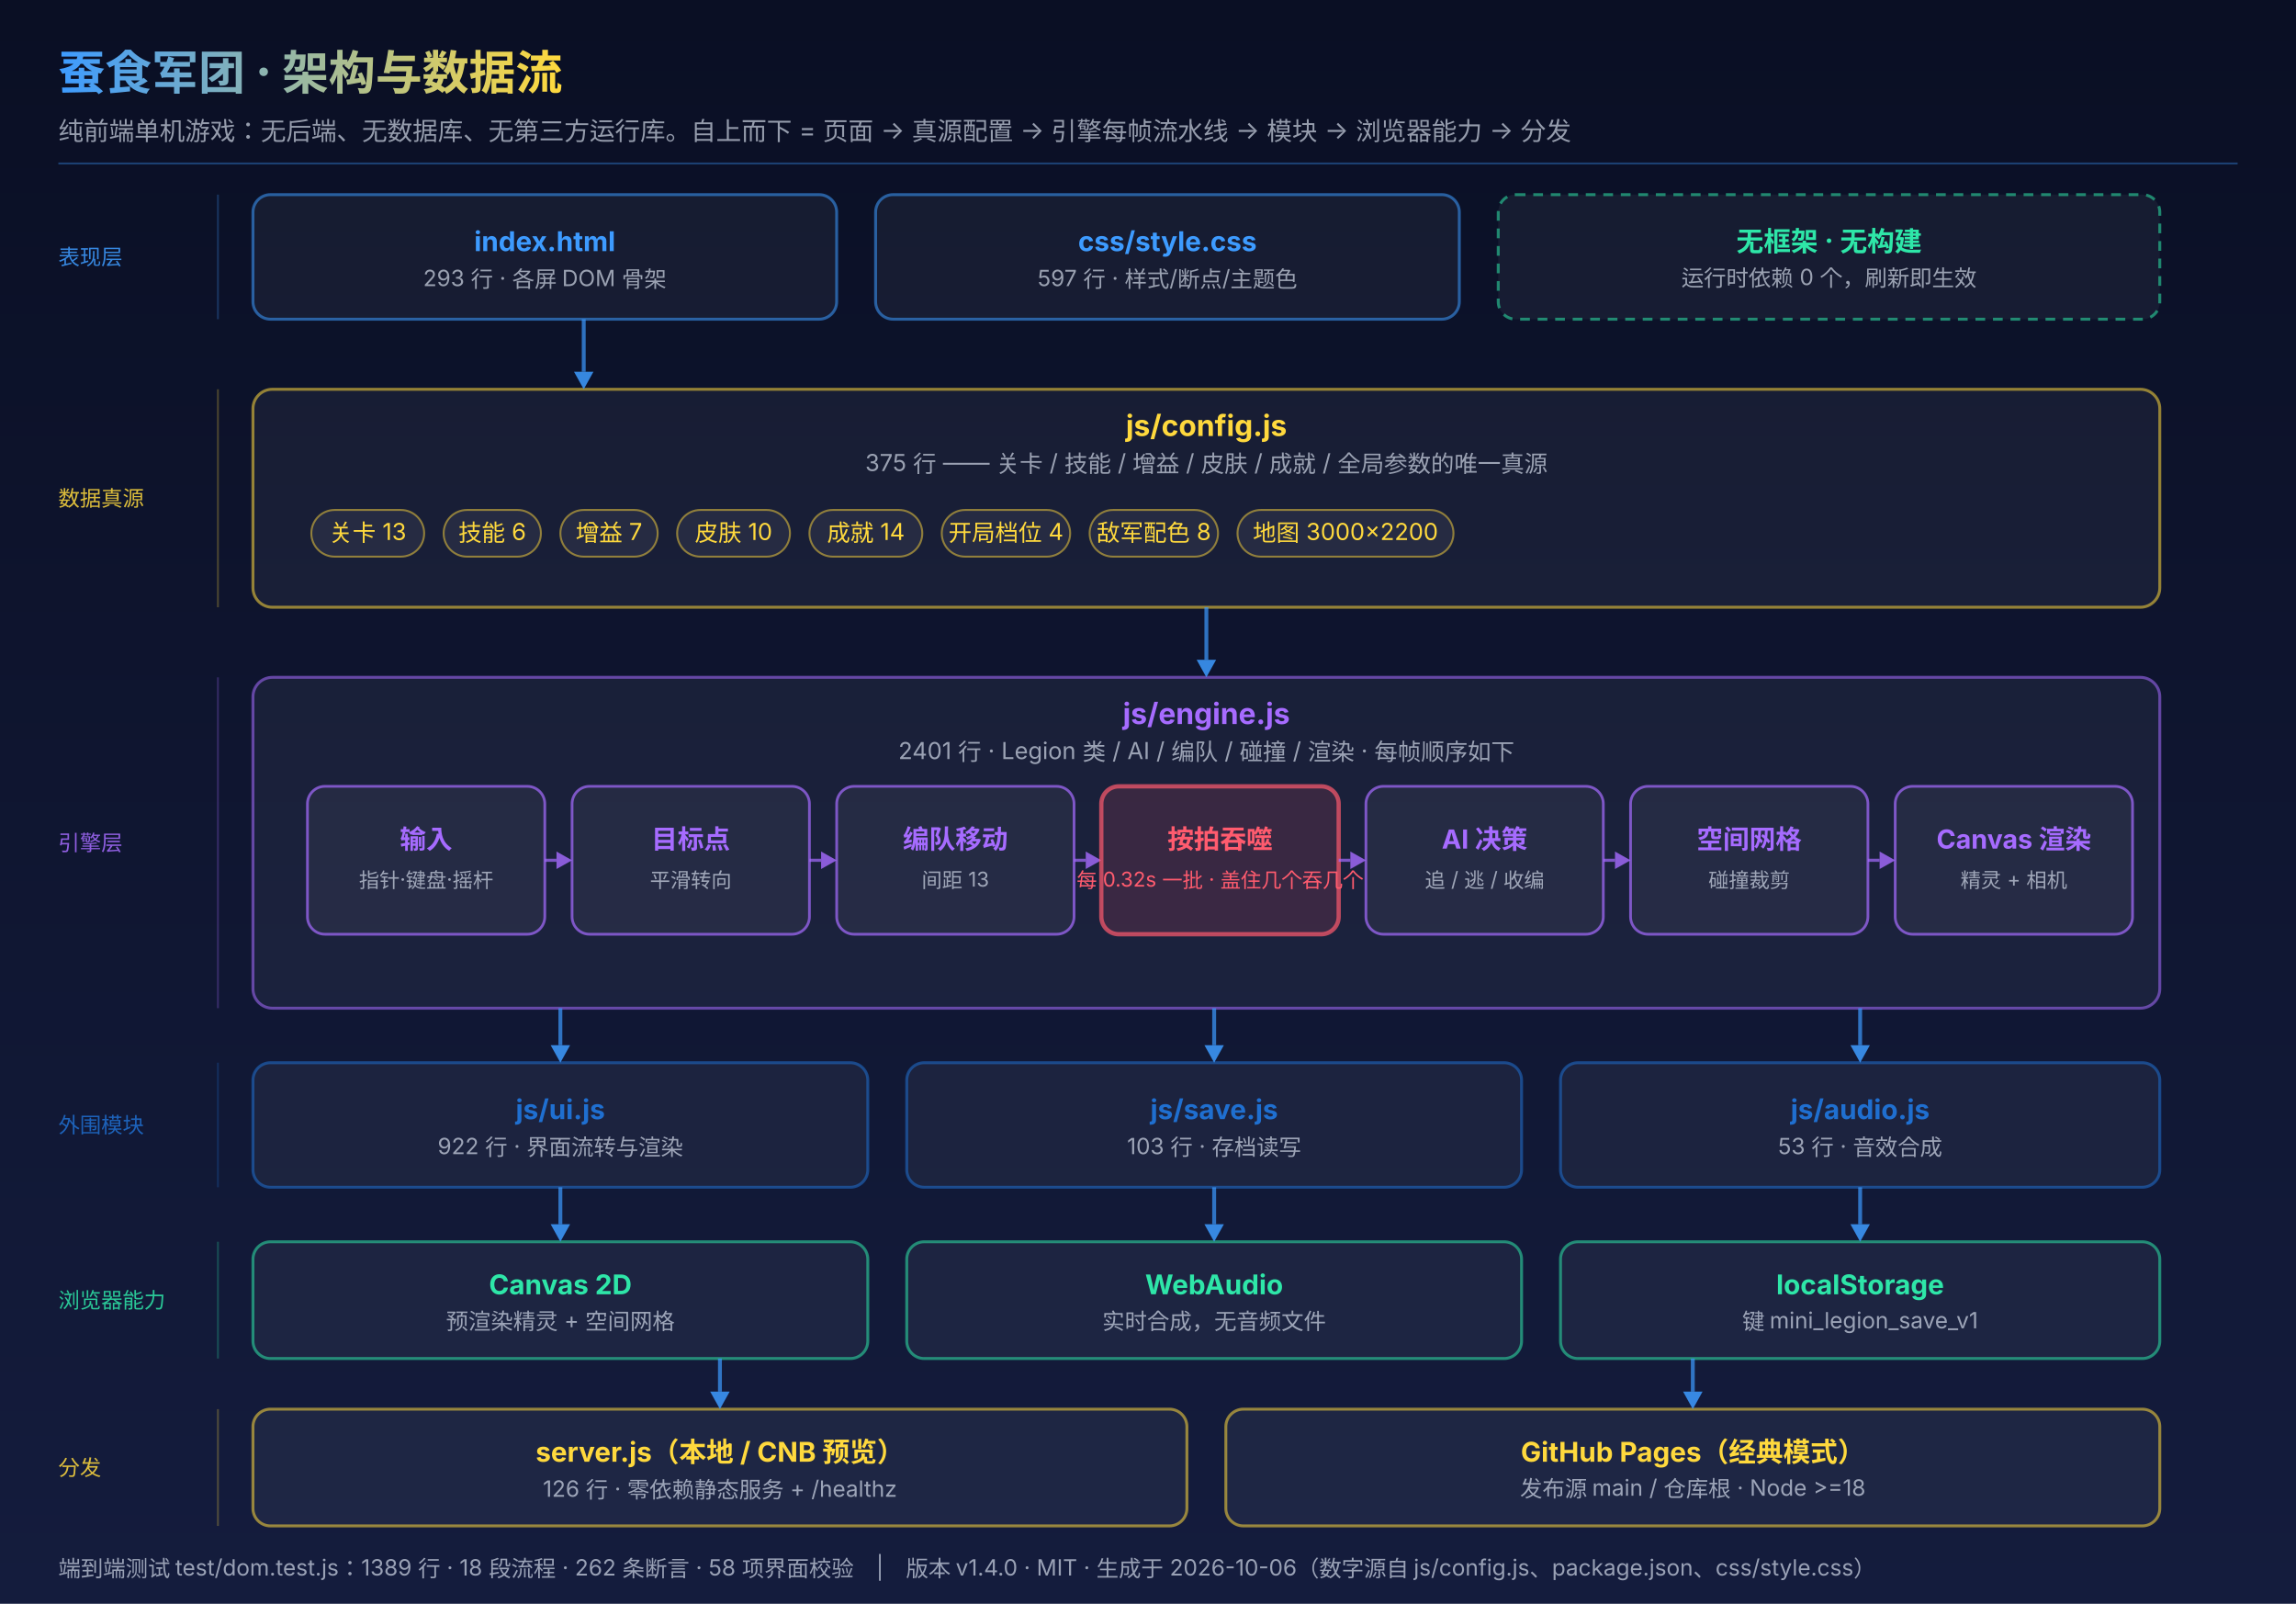
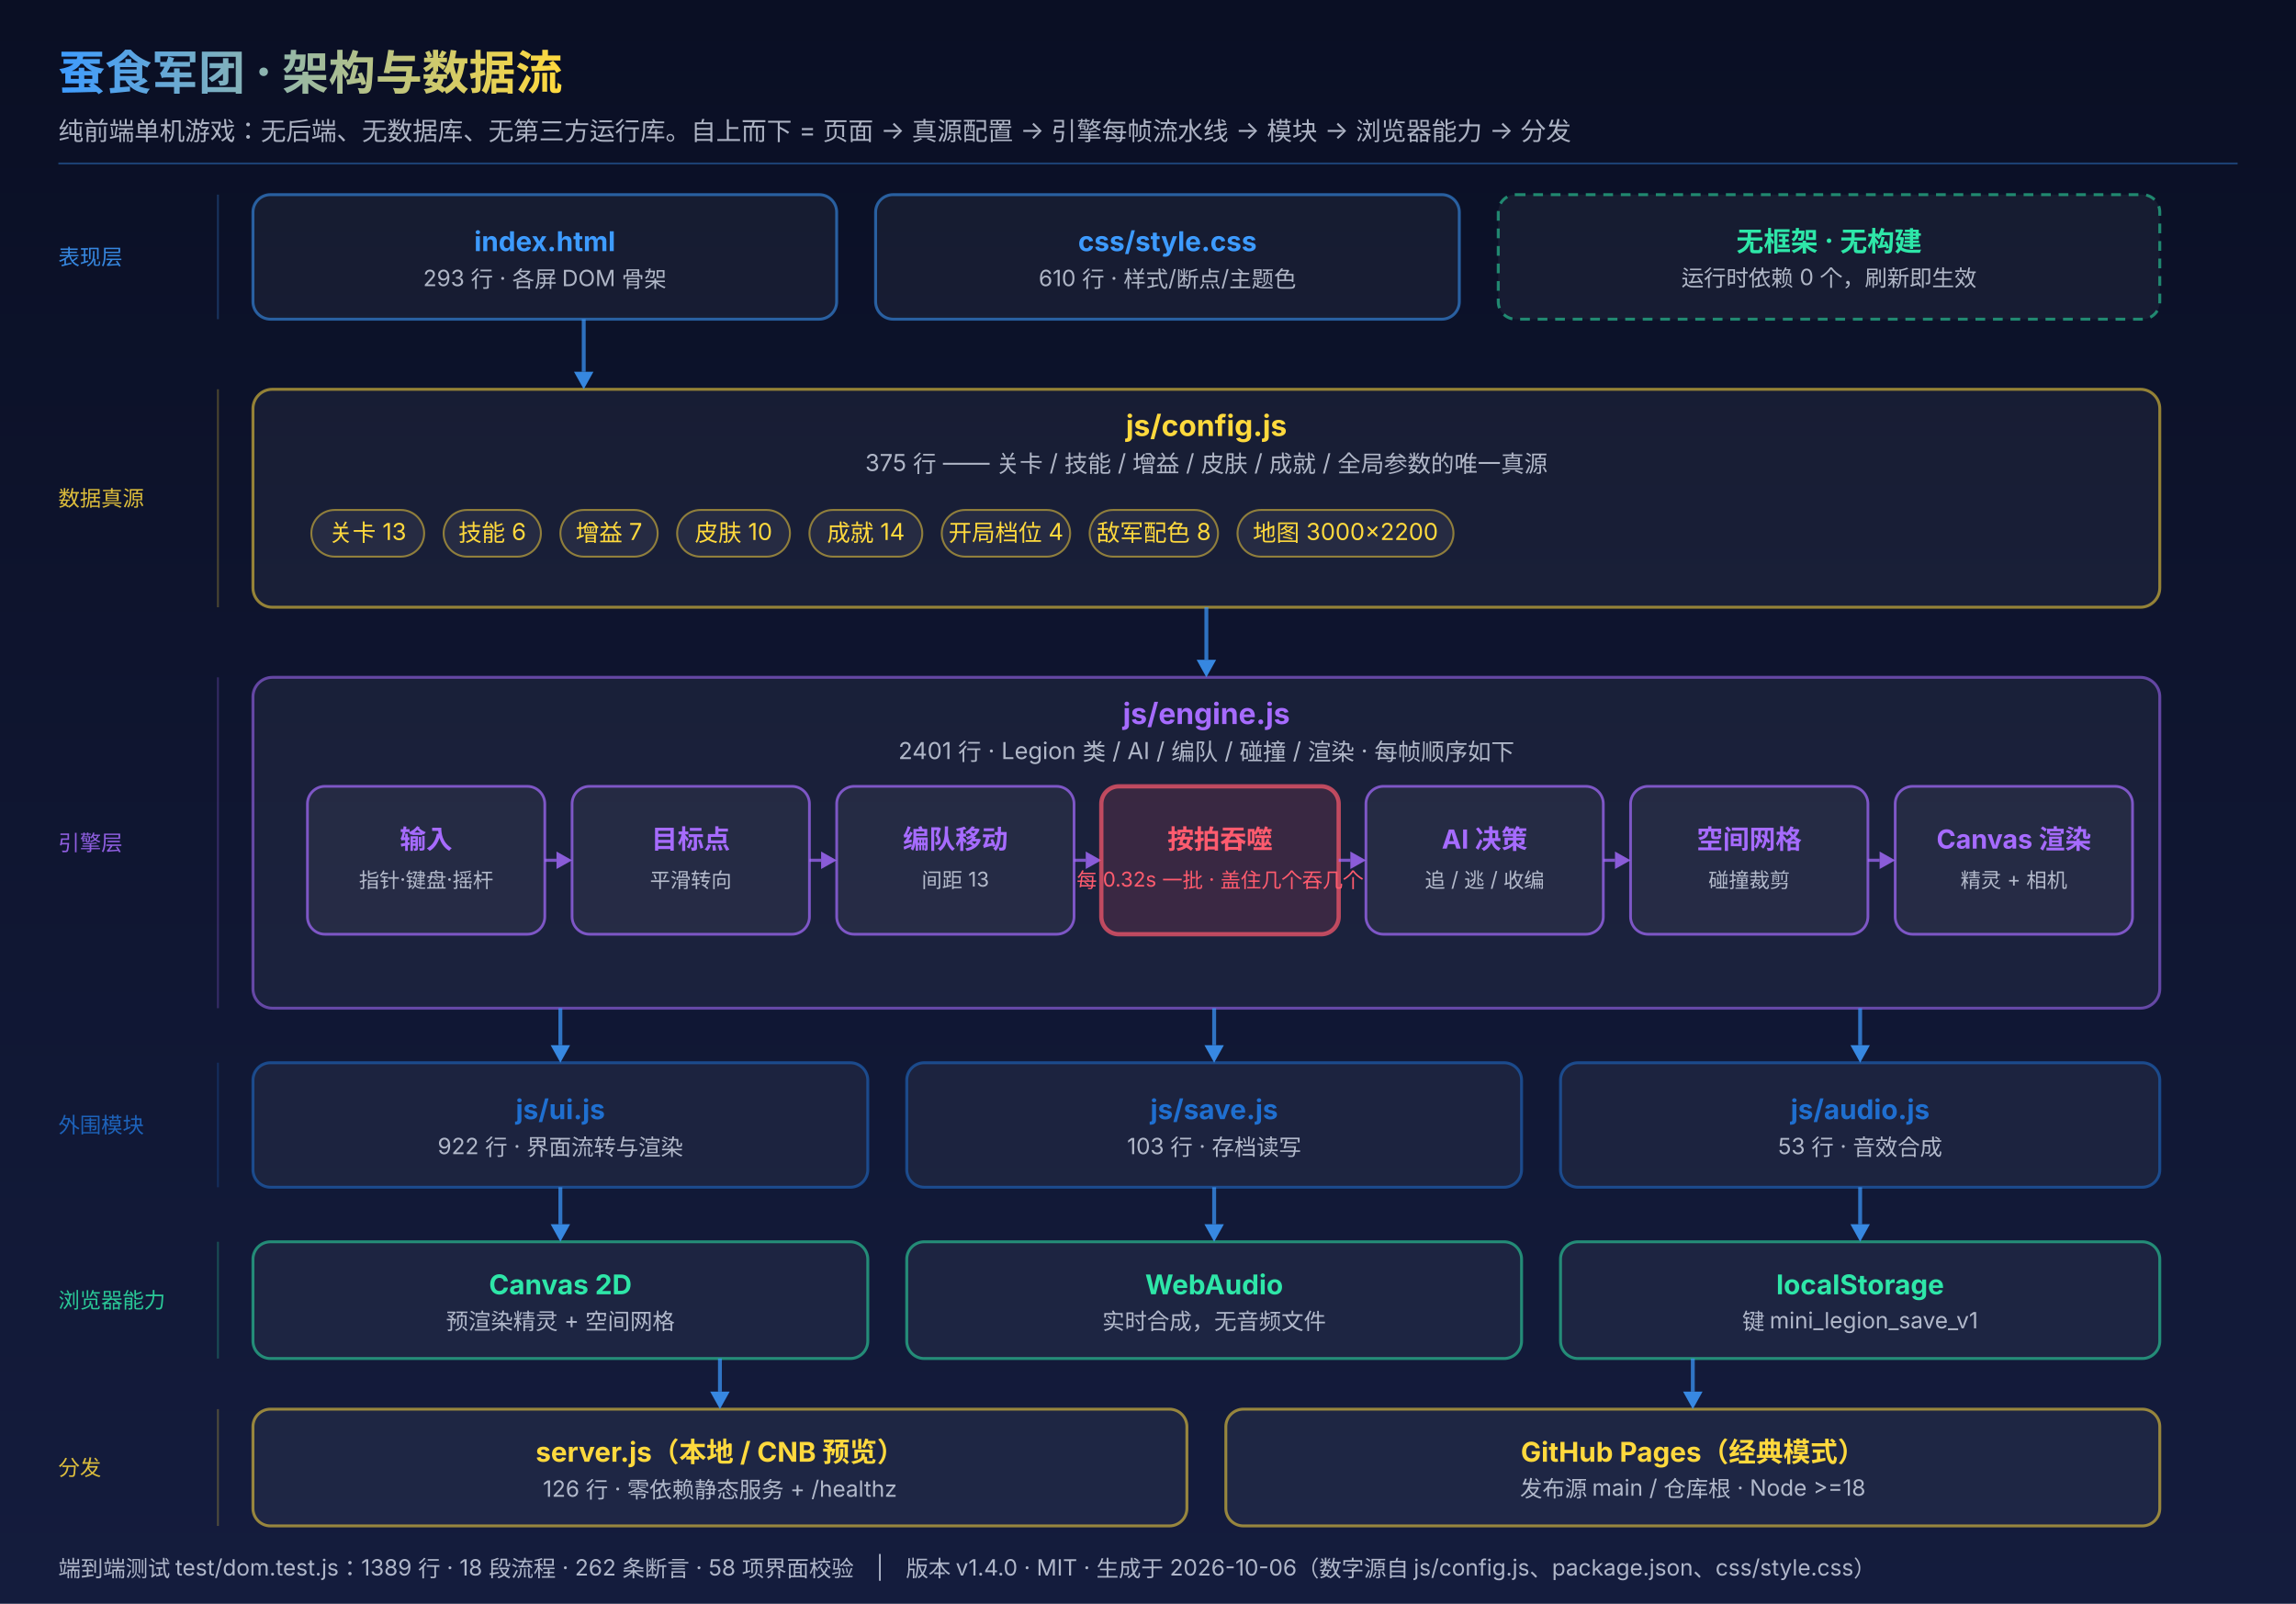
<svg xmlns="http://www.w3.org/2000/svg" viewBox="0 0 1180 824" width="1180" height="824" font-family="system-ui,-apple-system,'PingFang SC','Microsoft YaHei',sans-serif" role="img" aria-label="蚕食军团 架构与数据流">
  <defs>
    <linearGradient id="bg" x1="0" y1="0" x2="0" y2="1">
      <stop offset="0%" stop-color="#0a0f24" />
      <stop offset="100%" stop-color="#141c3d" />
    </linearGradient>
    <linearGradient id="ttl" x1="0" y1="0" x2="1" y2="0">
      <stop offset="0%" stop-color="#3d9bff" />
      <stop offset="100%" stop-color="#ffd93d" />
    </linearGradient>
  </defs>
  <rect width="1180" height="824" fill="url(#bg)" />
  <text x="30" y="46" font-size="24" font-weight="800" fill="url(#ttl)">蚕食军团 · 架构与数据流</text>
-   <text x="30" y="72" font-size="13" fill="rgba(234,241,255,.62)">纯前端单机游戏：无后端、无数据库、无第三方运行库。自上而下 = 页面 → 真源配置 → 引擎每帧流水线 → 模块 → 浏览器能力 → 分发</text>
+   <text x="30" y="72" font-size="13" fill="rgba(234,241,255,.72)">纯前端单机游戏：无后端、无数据库、无第三方运行库。自上而下 = 页面 → 真源配置 → 引擎每帧流水线 → 模块 → 浏览器能力 → 分发</text>
  <line x1="30" y1="84" x2="1150" y2="84" stroke="#3d9bff" stroke-opacity=".35" />
  <text x="30" y="136" font-size="11" fill="#3d9bff" fill-opacity=".85">表现层</text>
  <line x1="112" y1="100" x2="112" y2="164" stroke="#3d9bff" stroke-opacity=".25" />
  <rect x="130" y="100" width="300" height="64" rx="9" fill="rgba(255,255,255,.05)" stroke="#3d9bff" stroke-opacity=".55" stroke-width="1.5" />
  <text x="280" y="129" text-anchor="middle" font-size="14" font-weight="700" fill="#3d9bff">index.html</text>
-   <text x="280" y="147" text-anchor="middle" font-size="11.5" fill="rgba(234,241,255,.62)">293 行 · 各屏 DOM 骨架</text>
+   <text x="280" y="147" text-anchor="middle" font-size="11.5" fill="rgba(234,241,255,.72)">293 行 · 各屏 DOM 骨架</text>
  <rect x="450" y="100" width="300" height="64" rx="9" fill="rgba(255,255,255,.05)" stroke="#3d9bff" stroke-opacity=".55" stroke-width="1.5" />
  <text x="600" y="129" text-anchor="middle" font-size="14" font-weight="700" fill="#3d9bff">css/style.css</text>
-   <text x="600" y="147" text-anchor="middle" font-size="11.5" fill="rgba(234,241,255,.62)">597 行 · 样式/断点/主题色</text>
+   <text x="600" y="147" text-anchor="middle" font-size="11.5" fill="rgba(234,241,255,.72)">610 行 · 样式/断点/主题色</text>
  <rect x="770" y="100" width="340" height="64" rx="9" fill="rgba(255,255,255,.05)" stroke="#2ee6a8" stroke-opacity=".55" stroke-width="1.5" stroke-dasharray="5 4" />
  <text x="940" y="129" text-anchor="middle" font-size="14" font-weight="700" fill="#2ee6a8">无框架 · 无构建</text>
-   <text x="940" y="147" text-anchor="middle" font-size="11.5" fill="rgba(234,241,255,.62)">运行时依赖 0 个，刷新即生效</text>
+   <text x="940" y="147" text-anchor="middle" font-size="11.5" fill="rgba(234,241,255,.72)">运行时依赖 0 个，刷新即生效</text>
  <text x="30" y="260" font-size="11" fill="#ffd93d" fill-opacity=".85">数据真源</text>
  <line x1="112" y1="200" x2="112" y2="312" stroke="#ffd93d" stroke-opacity=".25" />
  <rect x="130" y="200" width="980" height="112" rx="10" fill="rgba(255,255,255,.05)" stroke="#ffd93d" stroke-opacity=".55" stroke-width="1.5" />
  <text x="620" y="224" text-anchor="middle" font-size="15" font-weight="700" fill="#ffd93d">js/config.js</text>
-   <text x="620" y="242" text-anchor="middle" font-size="12" fill="rgba(234,241,255,.62)">375 行 —— 关卡 / 技能 / 增益 / 皮肤 / 成就 / 全局参数的唯一真源</text>
+   <text x="620" y="242" text-anchor="middle" font-size="12" fill="rgba(234,241,255,.72)">375 行 —— 关卡 / 技能 / 增益 / 皮肤 / 成就 / 全局参数的唯一真源</text>
  <rect x="160" y="262" width="58" height="24" rx="12" fill="rgba(255,255,255,.06)" stroke="#ffd93d" stroke-opacity=".5" />
  <text x="189" y="278" text-anchor="middle" font-size="12" fill="#ffd93d">关卡 13</text>
  <rect x="228" y="262" width="50" height="24" rx="12" fill="rgba(255,255,255,.06)" stroke="#ffd93d" stroke-opacity=".5" />
  <text x="253" y="278" text-anchor="middle" font-size="12" fill="#ffd93d">技能 6</text>
  <rect x="288" y="262" width="50" height="24" rx="12" fill="rgba(255,255,255,.06)" stroke="#ffd93d" stroke-opacity=".5" />
  <text x="313" y="278" text-anchor="middle" font-size="12" fill="#ffd93d">增益 7</text>
  <rect x="348" y="262" width="58" height="24" rx="12" fill="rgba(255,255,255,.06)" stroke="#ffd93d" stroke-opacity=".5" />
  <text x="377" y="278" text-anchor="middle" font-size="12" fill="#ffd93d">皮肤 10</text>
  <rect x="416" y="262" width="58" height="24" rx="12" fill="rgba(255,255,255,.06)" stroke="#ffd93d" stroke-opacity=".5" />
  <text x="445" y="278" text-anchor="middle" font-size="12" fill="#ffd93d">成就 14</text>
  <rect x="484" y="262" width="66" height="24" rx="12" fill="rgba(255,255,255,.06)" stroke="#ffd93d" stroke-opacity=".5" />
  <text x="517" y="278" text-anchor="middle" font-size="12" fill="#ffd93d">开局档位 4</text>
  <rect x="560" y="262" width="66" height="24" rx="12" fill="rgba(255,255,255,.06)" stroke="#ffd93d" stroke-opacity=".5" />
  <text x="593" y="278" text-anchor="middle" font-size="12" fill="#ffd93d">敌军配色 8</text>
  <rect x="636" y="262" width="111" height="24" rx="12" fill="rgba(255,255,255,.06)" stroke="#ffd93d" stroke-opacity=".5" />
  <text x="691.5" y="278" text-anchor="middle" font-size="12" fill="#ffd93d">地图 3000×2200</text>
  <text x="30" y="437" font-size="11" fill="#a66bff" fill-opacity=".85">引擎层</text>
  <line x1="112" y1="348" x2="112" y2="518" stroke="#a66bff" stroke-opacity=".25" />
  <rect x="130" y="348" width="980" height="170" rx="10" fill="rgba(255,255,255,.05)" stroke="#a66bff" stroke-opacity=".55" stroke-width="1.5" />
  <text x="620" y="372" text-anchor="middle" font-size="15" font-weight="700" fill="#a66bff">js/engine.js</text>
-   <text x="620" y="390" text-anchor="middle" font-size="12" fill="rgba(234,241,255,.62)">2401 行 · Legion 类 / AI / 编队 / 碰撞 / 渲染 · 每帧顺序如下</text>
+   <text x="620" y="390" text-anchor="middle" font-size="12" fill="rgba(234,241,255,.72)">2401 行 · Legion 类 / AI / 编队 / 碰撞 / 渲染 · 每帧顺序如下</text>
  <rect x="158" y="404" width="122" height="76" rx="9" fill="rgba(255,255,255,.05)" stroke="#a66bff" stroke-opacity=".7" stroke-width="1.4" />
  <text x="219" y="436" text-anchor="middle" font-size="13.5" font-weight="700" fill="#a66bff">输入</text>
-   <text x="219" y="456" text-anchor="middle" font-size="10.5" fill="rgba(234,241,255,.62)">指针·键盘·摇杆</text>
+   <text x="219" y="456" text-anchor="middle" font-size="10.5" fill="rgba(234,241,255,.72)">指针·键盘·摇杆</text>
  <line x1="280" y1="442" x2="286" y2="442" stroke="#a66bff" stroke-width="1.6" stroke-opacity=".7" />
  <path d="M 286 437.5 L 286 446.5 L 294 442 Z" fill="#a66bff" fill-opacity=".8" />
  <rect x="294" y="404" width="122" height="76" rx="9" fill="rgba(255,255,255,.05)" stroke="#a66bff" stroke-opacity=".7" stroke-width="1.4" />
  <text x="355" y="436" text-anchor="middle" font-size="13.5" font-weight="700" fill="#a66bff">目标点</text>
-   <text x="355" y="456" text-anchor="middle" font-size="10.5" fill="rgba(234,241,255,.62)">平滑转向</text>
+   <text x="355" y="456" text-anchor="middle" font-size="10.5" fill="rgba(234,241,255,.72)">平滑转向</text>
  <line x1="416" y1="442" x2="422" y2="442" stroke="#a66bff" stroke-width="1.6" stroke-opacity=".7" />
  <path d="M 422 437.5 L 422 446.5 L 430 442 Z" fill="#a66bff" fill-opacity=".8" />
  <rect x="430" y="404" width="122" height="76" rx="9" fill="rgba(255,255,255,.05)" stroke="#a66bff" stroke-opacity=".7" stroke-width="1.4" />
  <text x="491" y="436" text-anchor="middle" font-size="13.5" font-weight="700" fill="#a66bff">编队移动</text>
-   <text x="491" y="456" text-anchor="middle" font-size="10.5" fill="rgba(234,241,255,.62)">间距 13</text>
+   <text x="491" y="456" text-anchor="middle" font-size="10.5" fill="rgba(234,241,255,.72)">间距 13</text>
  <line x1="552" y1="442" x2="558" y2="442" stroke="#a66bff" stroke-width="1.6" stroke-opacity=".7" />
  <path d="M 558 437.5 L 558 446.5 L 566 442 Z" fill="#a66bff" fill-opacity=".8" />
  <rect x="566" y="404" width="122" height="76" rx="9" fill="rgba(255,91,110,.14)" stroke="#ff5b6e" stroke-opacity=".7" stroke-width="2.2" />
  <text x="627" y="436" text-anchor="middle" font-size="13.5" font-weight="700" fill="#ff5b6e">按拍吞噬</text>
  <text x="627" y="456" text-anchor="middle" font-size="10.5" fill="#ff5b6e">每 0.32s 一批 · 盖住几个吞几个</text>
  <line x1="688" y1="442" x2="694" y2="442" stroke="#a66bff" stroke-width="1.6" stroke-opacity=".7" />
  <path d="M 694 437.5 L 694 446.5 L 702 442 Z" fill="#a66bff" fill-opacity=".8" />
  <rect x="702" y="404" width="122" height="76" rx="9" fill="rgba(255,255,255,.05)" stroke="#a66bff" stroke-opacity=".7" stroke-width="1.4" />
  <text x="763" y="436" text-anchor="middle" font-size="13.5" font-weight="700" fill="#a66bff">AI 决策</text>
-   <text x="763" y="456" text-anchor="middle" font-size="10.5" fill="rgba(234,241,255,.62)">追 / 逃 / 收编</text>
+   <text x="763" y="456" text-anchor="middle" font-size="10.5" fill="rgba(234,241,255,.72)">追 / 逃 / 收编</text>
  <line x1="824" y1="442" x2="830" y2="442" stroke="#a66bff" stroke-width="1.6" stroke-opacity=".7" />
  <path d="M 830 437.5 L 830 446.5 L 838 442 Z" fill="#a66bff" fill-opacity=".8" />
  <rect x="838" y="404" width="122" height="76" rx="9" fill="rgba(255,255,255,.05)" stroke="#a66bff" stroke-opacity=".7" stroke-width="1.4" />
  <text x="899" y="436" text-anchor="middle" font-size="13.5" font-weight="700" fill="#a66bff">空间网格</text>
-   <text x="899" y="456" text-anchor="middle" font-size="10.5" fill="rgba(234,241,255,.62)">碰撞裁剪</text>
+   <text x="899" y="456" text-anchor="middle" font-size="10.5" fill="rgba(234,241,255,.72)">碰撞裁剪</text>
  <line x1="960" y1="442" x2="966" y2="442" stroke="#a66bff" stroke-width="1.6" stroke-opacity=".7" />
  <path d="M 966 437.5 L 966 446.5 L 974 442 Z" fill="#a66bff" fill-opacity=".8" />
  <rect x="974" y="404" width="122" height="76" rx="9" fill="rgba(255,255,255,.05)" stroke="#a66bff" stroke-opacity=".7" stroke-width="1.4" />
  <text x="1035" y="436" text-anchor="middle" font-size="13.5" font-weight="700" fill="#a66bff">Canvas 渲染</text>
-   <text x="1035" y="456" text-anchor="middle" font-size="10.5" fill="rgba(234,241,255,.62)">精灵 + 相机</text>
+   <text x="1035" y="456" text-anchor="middle" font-size="10.5" fill="rgba(234,241,255,.72)">精灵 + 相机</text>
  <text x="30" y="582" font-size="11" fill="#1f6fd0" fill-opacity=".85">外围模块</text>
  <line x1="112" y1="546" x2="112" y2="610" stroke="#1f6fd0" stroke-opacity=".25" />
  <rect x="130" y="546" width="316" height="64" rx="9" fill="rgba(255,255,255,.05)" stroke="#1f6fd0" stroke-opacity=".55" stroke-width="1.5" />
  <text x="288" y="575" text-anchor="middle" font-size="14" font-weight="700" fill="#1f6fd0">js/ui.js</text>
-   <text x="288" y="593" text-anchor="middle" font-size="11.5" fill="rgba(234,241,255,.62)">922 行 · 界面流转与渲染</text>
+   <text x="288" y="593" text-anchor="middle" font-size="11.5" fill="rgba(234,241,255,.72)">922 行 · 界面流转与渲染</text>
  <rect x="466" y="546" width="316" height="64" rx="9" fill="rgba(255,255,255,.05)" stroke="#1f6fd0" stroke-opacity=".55" stroke-width="1.5" />
  <text x="624" y="575" text-anchor="middle" font-size="14" font-weight="700" fill="#1f6fd0">js/save.js</text>
-   <text x="624" y="593" text-anchor="middle" font-size="11.5" fill="rgba(234,241,255,.62)">103 行 · 存档读写</text>
+   <text x="624" y="593" text-anchor="middle" font-size="11.5" fill="rgba(234,241,255,.72)">103 行 · 存档读写</text>
  <rect x="802" y="546" width="308" height="64" rx="9" fill="rgba(255,255,255,.05)" stroke="#1f6fd0" stroke-opacity=".55" stroke-width="1.5" />
  <text x="956" y="575" text-anchor="middle" font-size="14" font-weight="700" fill="#1f6fd0">js/audio.js</text>
-   <text x="956" y="593" text-anchor="middle" font-size="11.5" fill="rgba(234,241,255,.62)">53 行 · 音效合成</text>
+   <text x="956" y="593" text-anchor="middle" font-size="11.5" fill="rgba(234,241,255,.72)">53 行 · 音效合成</text>
  <text x="30" y="672" font-size="11" fill="#2ee6a8" fill-opacity=".85">浏览器能力</text>
  <line x1="112" y1="638" x2="112" y2="698" stroke="#2ee6a8" stroke-opacity=".25" />
  <rect x="130" y="638" width="316" height="60" rx="9" fill="rgba(255,255,255,.05)" stroke="#2ee6a8" stroke-opacity=".55" stroke-width="1.5" />
  <text x="288" y="665" text-anchor="middle" font-size="14" font-weight="700" fill="#2ee6a8">Canvas 2D</text>
-   <text x="288" y="683" text-anchor="middle" font-size="11.5" fill="rgba(234,241,255,.62)">预渲染精灵 + 空间网格</text>
+   <text x="288" y="683" text-anchor="middle" font-size="11.5" fill="rgba(234,241,255,.72)">预渲染精灵 + 空间网格</text>
  <rect x="466" y="638" width="316" height="60" rx="9" fill="rgba(255,255,255,.05)" stroke="#2ee6a8" stroke-opacity=".55" stroke-width="1.5" />
  <text x="624" y="665" text-anchor="middle" font-size="14" font-weight="700" fill="#2ee6a8">WebAudio</text>
-   <text x="624" y="683" text-anchor="middle" font-size="11.5" fill="rgba(234,241,255,.62)">实时合成，无音频文件</text>
+   <text x="624" y="683" text-anchor="middle" font-size="11.5" fill="rgba(234,241,255,.72)">实时合成，无音频文件</text>
  <rect x="802" y="638" width="308" height="60" rx="9" fill="rgba(255,255,255,.05)" stroke="#2ee6a8" stroke-opacity=".55" stroke-width="1.5" />
  <text x="956" y="665" text-anchor="middle" font-size="14" font-weight="700" fill="#2ee6a8">localStorage</text>
-   <text x="956" y="683" text-anchor="middle" font-size="11.5" fill="rgba(234,241,255,.62)">键 mini_legion_save_v1</text>
+   <text x="956" y="683" text-anchor="middle" font-size="11.5" fill="rgba(234,241,255,.72)">键 mini_legion_save_v1</text>
  <text x="30" y="758" font-size="11" fill="#ffd93d" fill-opacity=".85">分发</text>
  <line x1="112" y1="724" x2="112" y2="784" stroke="#ffd93d" stroke-opacity=".25" />
  <rect x="130" y="724" width="480" height="60" rx="9" fill="rgba(255,255,255,.05)" stroke="#ffd93d" stroke-opacity=".55" stroke-width="1.5" />
  <text x="370" y="751" text-anchor="middle" font-size="14" font-weight="700" fill="#ffd93d">server.js（本地 / CNB 预览）</text>
-   <text x="370" y="769" text-anchor="middle" font-size="11.5" fill="rgba(234,241,255,.62)">126 行 · 零依赖静态服务 + /healthz</text>
+   <text x="370" y="769" text-anchor="middle" font-size="11.5" fill="rgba(234,241,255,.72)">126 行 · 零依赖静态服务 + /healthz</text>
  <rect x="630" y="724" width="480" height="60" rx="9" fill="rgba(255,255,255,.05)" stroke="#ffd93d" stroke-opacity=".55" stroke-width="1.5" />
  <text x="870" y="751" text-anchor="middle" font-size="14" font-weight="700" fill="#ffd93d">GitHub Pages（经典模式）</text>
-   <text x="870" y="769" text-anchor="middle" font-size="11.5" fill="rgba(234,241,255,.62)">发布源 main / 仓库根 · Node &gt;=18</text>
+   <text x="870" y="769" text-anchor="middle" font-size="11.5" fill="rgba(234,241,255,.72)">发布源 main / 仓库根 · Node &gt;=18</text>
  <line x1="300" y1="164" x2="300" y2="191" stroke="#3d9bff" stroke-width="2" stroke-opacity=".7" />
  <path d="M 295 191 L 305 191 L 300 200 Z" fill="#3d9bff" fill-opacity=".85" />
  <line x1="620" y1="312" x2="620" y2="339" stroke="#3d9bff" stroke-width="2" stroke-opacity=".7" />
  <path d="M 615 339 L 625 339 L 620 348 Z" fill="#3d9bff" fill-opacity=".85" />
  <line x1="288" y1="518" x2="288" y2="537" stroke="#3d9bff" stroke-width="2" stroke-opacity=".7" />
  <path d="M 283 537 L 293 537 L 288 546 Z" fill="#3d9bff" fill-opacity=".85" />
  <line x1="624" y1="518" x2="624" y2="537" stroke="#3d9bff" stroke-width="2" stroke-opacity=".7" />
  <path d="M 619 537 L 629 537 L 624 546 Z" fill="#3d9bff" fill-opacity=".85" />
  <line x1="956" y1="518" x2="956" y2="537" stroke="#3d9bff" stroke-width="2" stroke-opacity=".7" />
  <path d="M 951 537 L 961 537 L 956 546 Z" fill="#3d9bff" fill-opacity=".85" />
  <line x1="288" y1="610" x2="288" y2="629" stroke="#3d9bff" stroke-width="2" stroke-opacity=".7" />
  <path d="M 283 629 L 293 629 L 288 638 Z" fill="#3d9bff" fill-opacity=".85" />
  <line x1="624" y1="610" x2="624" y2="629" stroke="#3d9bff" stroke-width="2" stroke-opacity=".7" />
  <path d="M 619 629 L 629 629 L 624 638 Z" fill="#3d9bff" fill-opacity=".85" />
  <line x1="956" y1="610" x2="956" y2="629" stroke="#3d9bff" stroke-width="2" stroke-opacity=".7" />
  <path d="M 951 629 L 961 629 L 956 638 Z" fill="#3d9bff" fill-opacity=".85" />
  <line x1="370" y1="698" x2="370" y2="715" stroke="#3d9bff" stroke-width="2" stroke-opacity=".7" />
  <path d="M 365 715 L 375 715 L 370 724 Z" fill="#3d9bff" fill-opacity=".85" />
  <line x1="870" y1="698" x2="870" y2="715" stroke="#3d9bff" stroke-width="2" stroke-opacity=".7" />
  <path d="M 865 715 L 875 715 L 870 724 Z" fill="#3d9bff" fill-opacity=".85" />
-   <text x="30" y="810" font-size="11.5" fill="rgba(234,241,255,.62)">端到端测试 test/dom.test.js：1389 行 · 18 段流程 · 262 条断言 · 58 项界面校验　|　版本 v1.4.0 · MIT · 生成于 2026-10-06（数字源自 js/config.js、package.json、css/style.css）</text>
+   <text x="30" y="810" font-size="11.5" fill="rgba(234,241,255,.72)">端到端测试 test/dom.test.js：1389 行 · 18 段流程 · 262 条断言 · 58 项界面校验　|　版本 v1.4.0 · MIT · 生成于 2026-10-06（数字源自 js/config.js、package.json、css/style.css）</text>
</svg>
